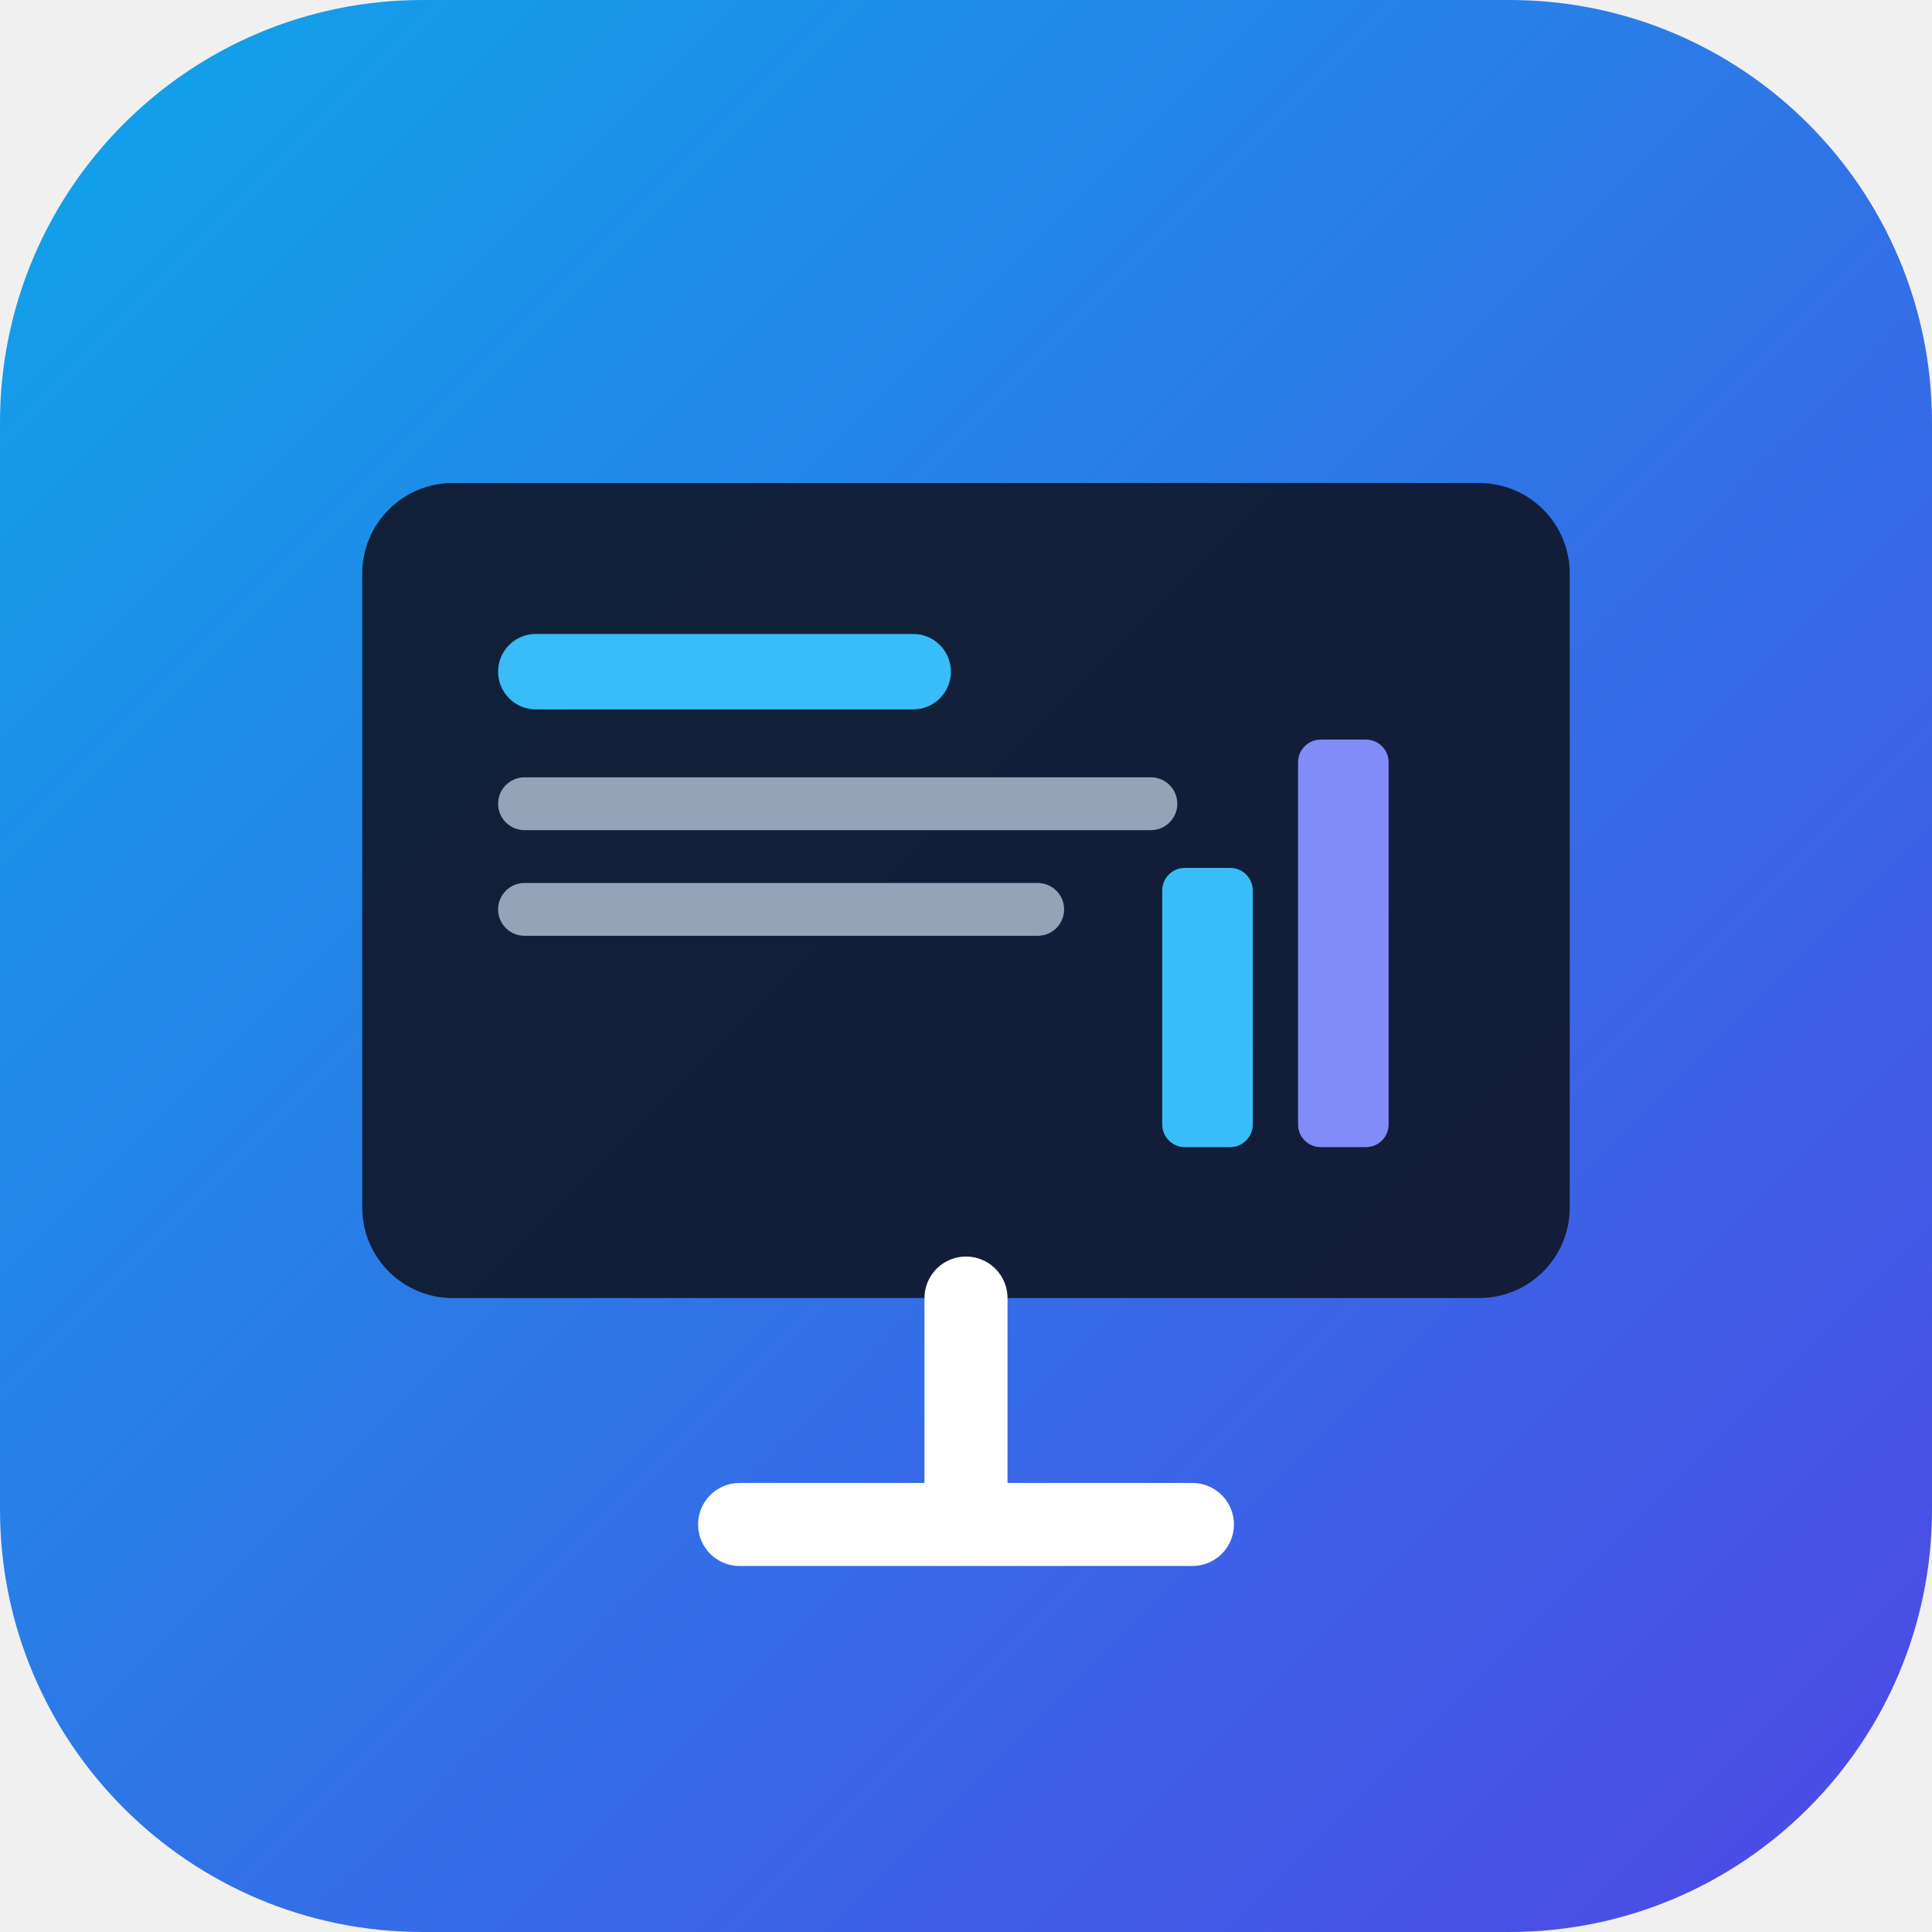
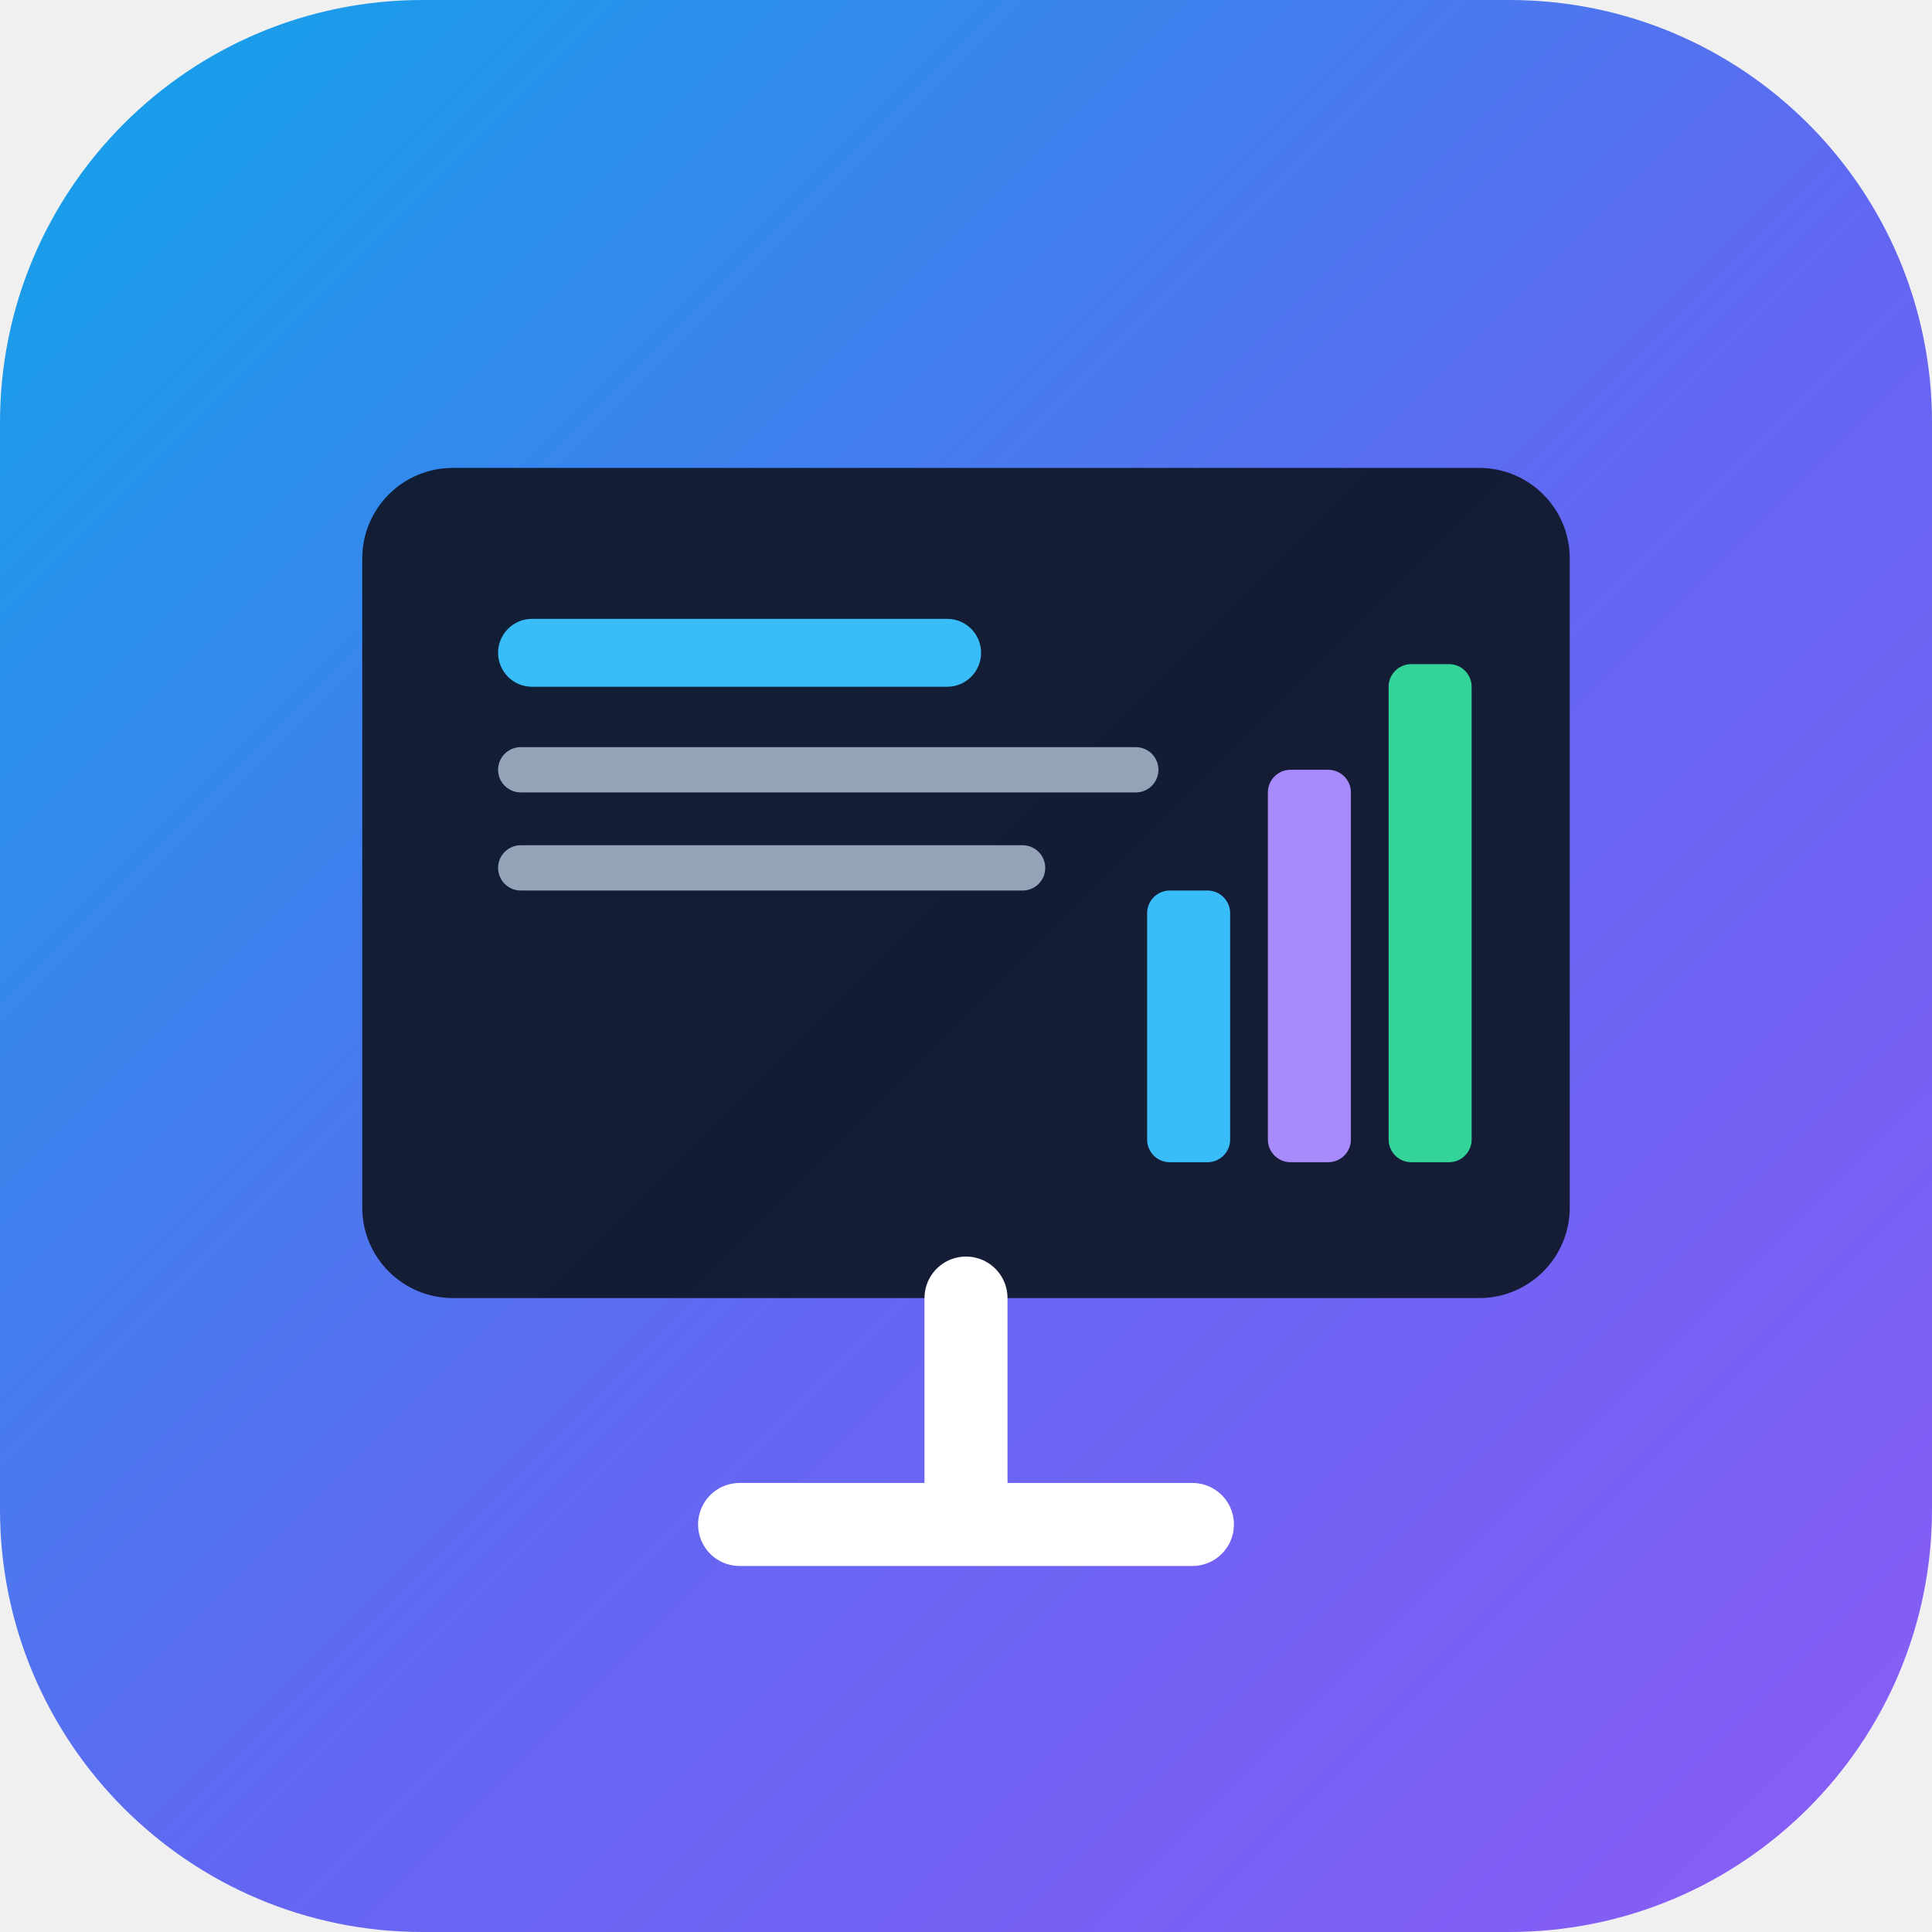
<svg xmlns="http://www.w3.org/2000/svg" viewBox="0 0 512 512">
  <defs>
    <linearGradient id="bg" x1="0%" y1="0%" x2="100%" y2="100%">
      <stop offset="0%" stop-color="#0ea5e9" />
-       <stop offset="100%" stop-color="#4f46e5" />
+       <stop offset="55%" stop-color="#6366f1" />
+       <stop offset="100%" stop-color="#8b5cf6" />
    </linearGradient>
  </defs>
  <rect width="512" height="512" rx="112" fill="url(#bg)" />
-   <rect x="96" y="128" width="320" height="216" rx="24" fill="#0f172a" opacity="0.92" />
-   <rect x="132" y="168" width="120" height="20" rx="10" fill="#38bdf8" />
-   <rect x="132" y="206" width="180" height="14" rx="7" fill="#94a3b8" />
-   <rect x="132" y="234" width="150" height="14" rx="7" fill="#94a3b8" />
-   <rect x="308" y="230" width="24" height="74" rx="6" fill="#38bdf8" />
-   <rect x="344" y="196" width="24" height="108" rx="6" fill="#818cf8" />
+   <rect x="96" y="124" width="320" height="220" rx="24" fill="#0f172a" opacity="0.94" />
+   <rect x="132" y="164" width="128" height="18" rx="9" fill="#38bdf8" />
+   <rect x="132" y="198" width="175" height="12" rx="6" fill="#94a3b8" />
+   <rect x="132" y="224" width="145" height="12" rx="6" fill="#94a3b8" />
+   <rect x="304" y="236" width="22" height="72" rx="6" fill="#38bdf8" />
+   <rect x="336" y="204" width="22" height="104" rx="6" fill="#a78bfa" />
+   <rect x="368" y="176" width="22" height="132" rx="6" fill="#34d399" />
  <path d="M256 344 L256 404 M196 404 L316 404" stroke="#ffffff" stroke-width="22" stroke-linecap="round" />
</svg>
